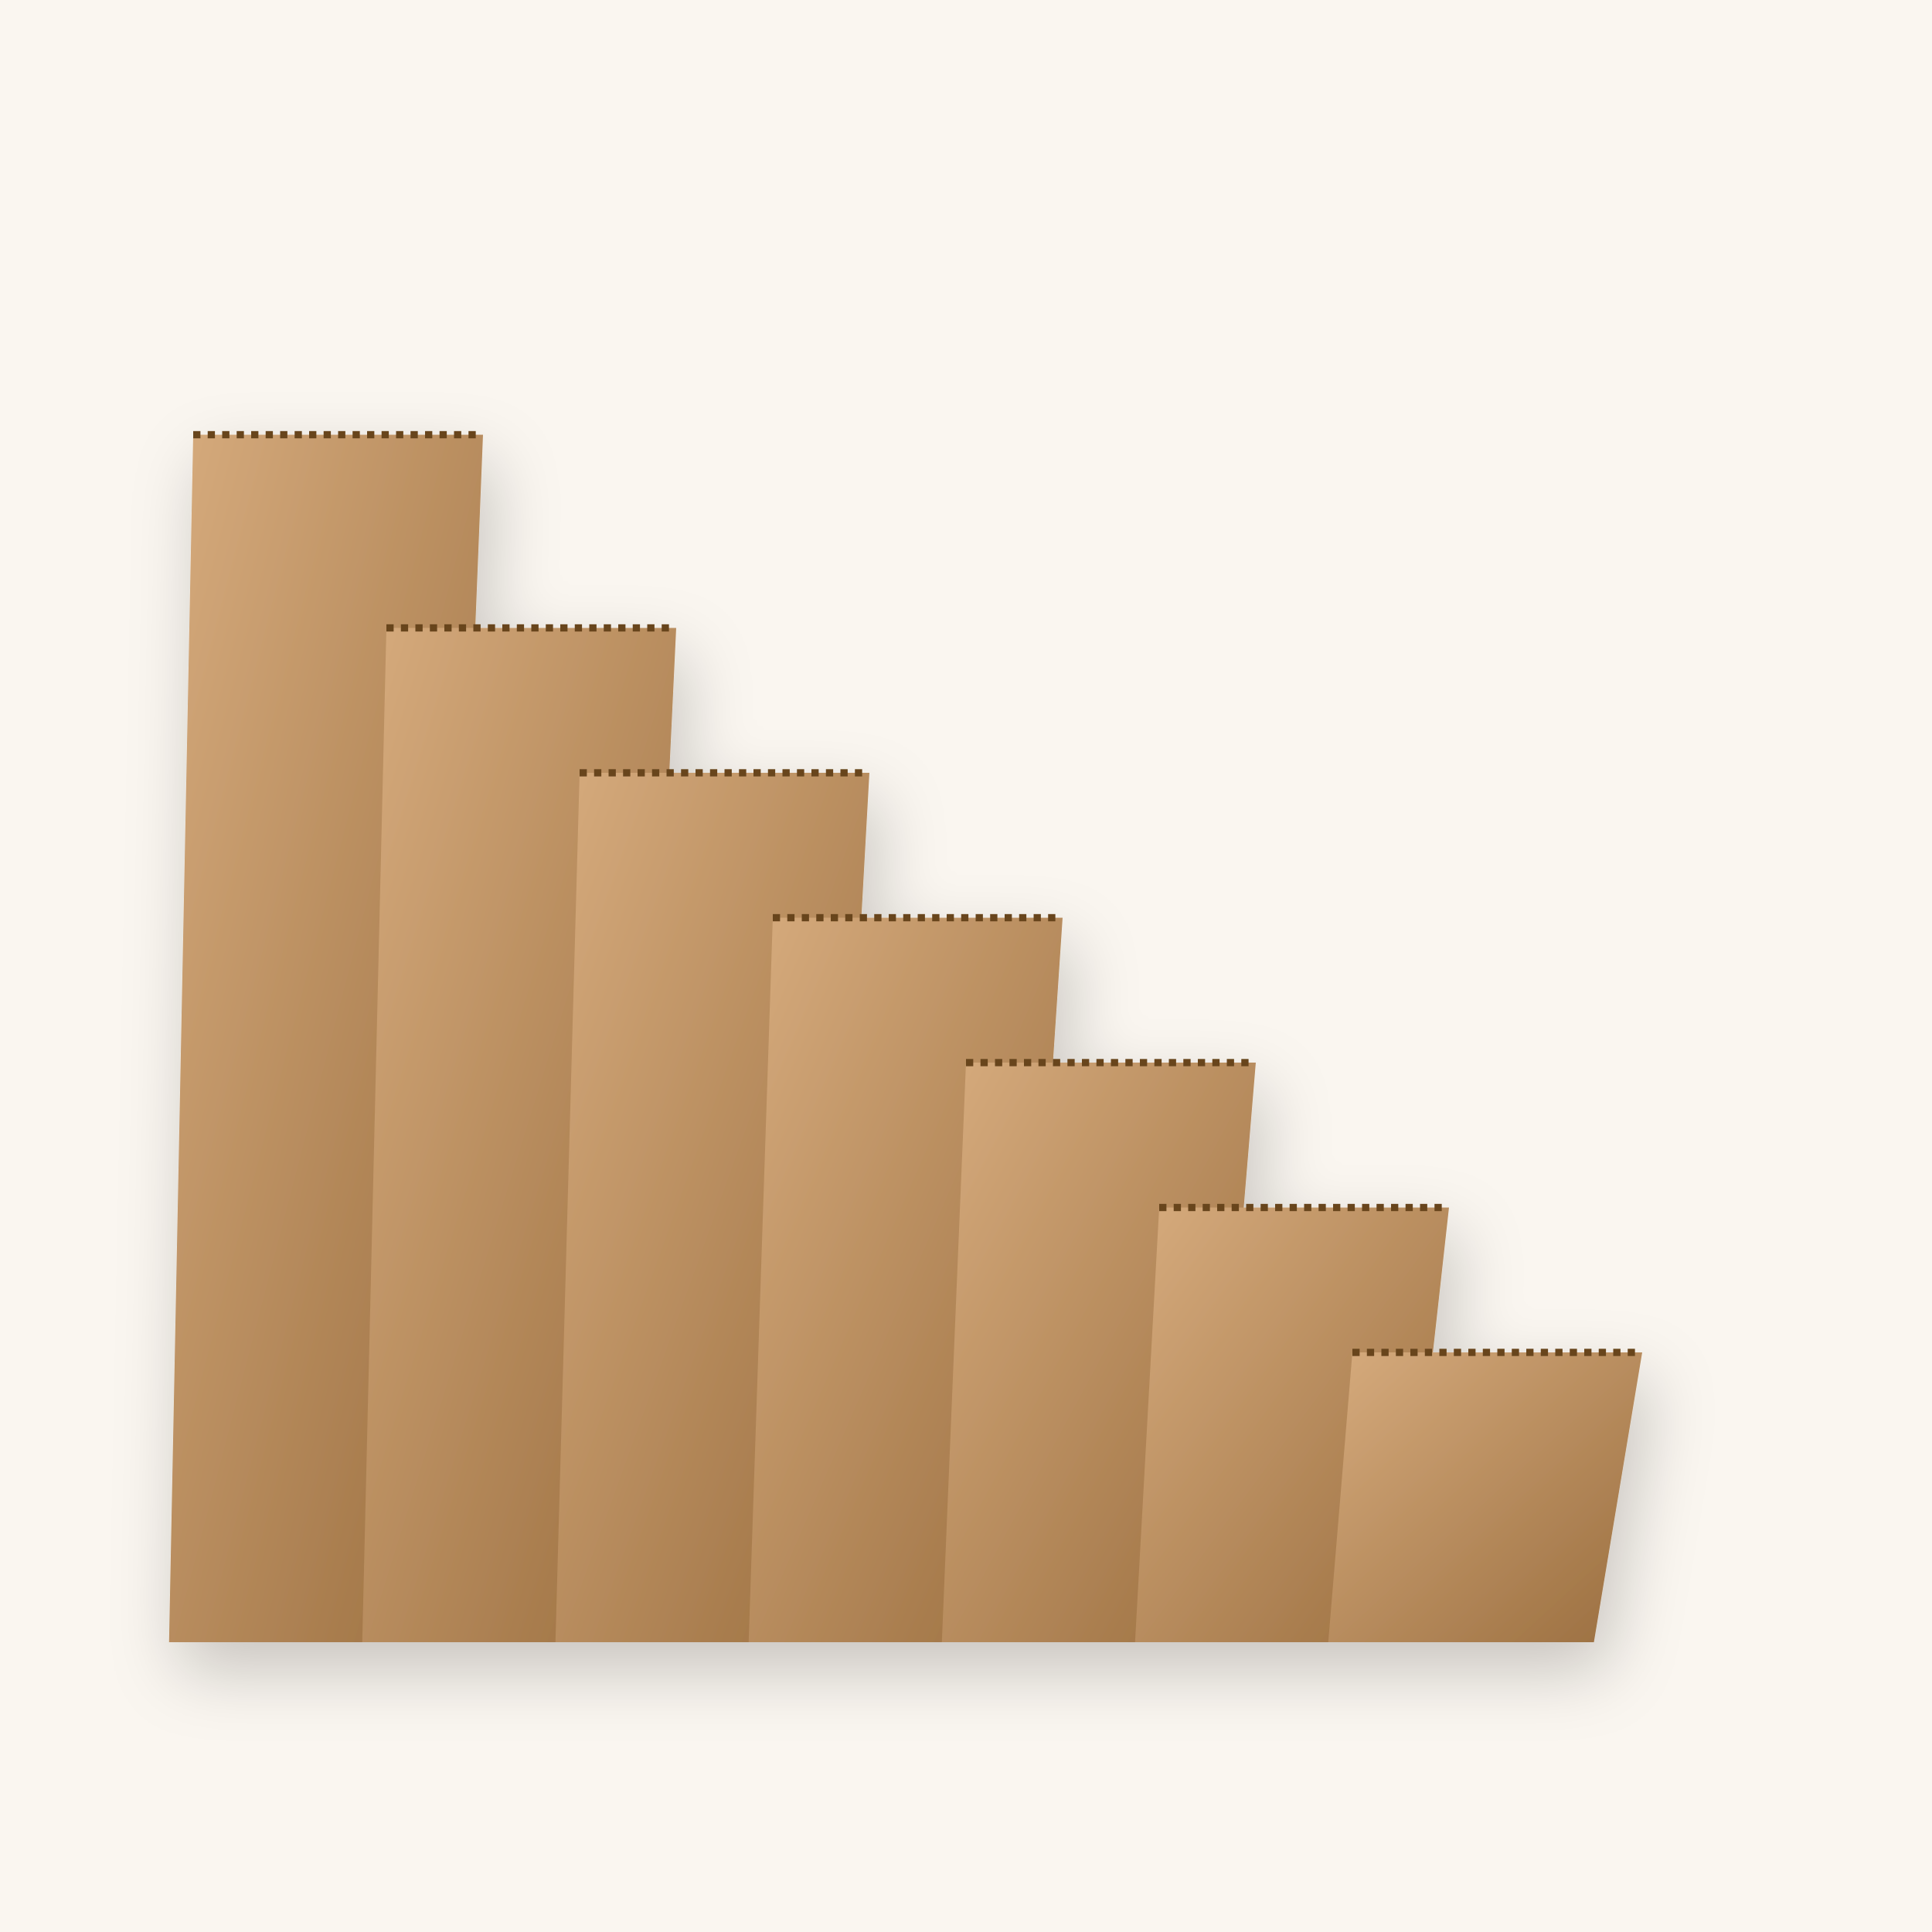
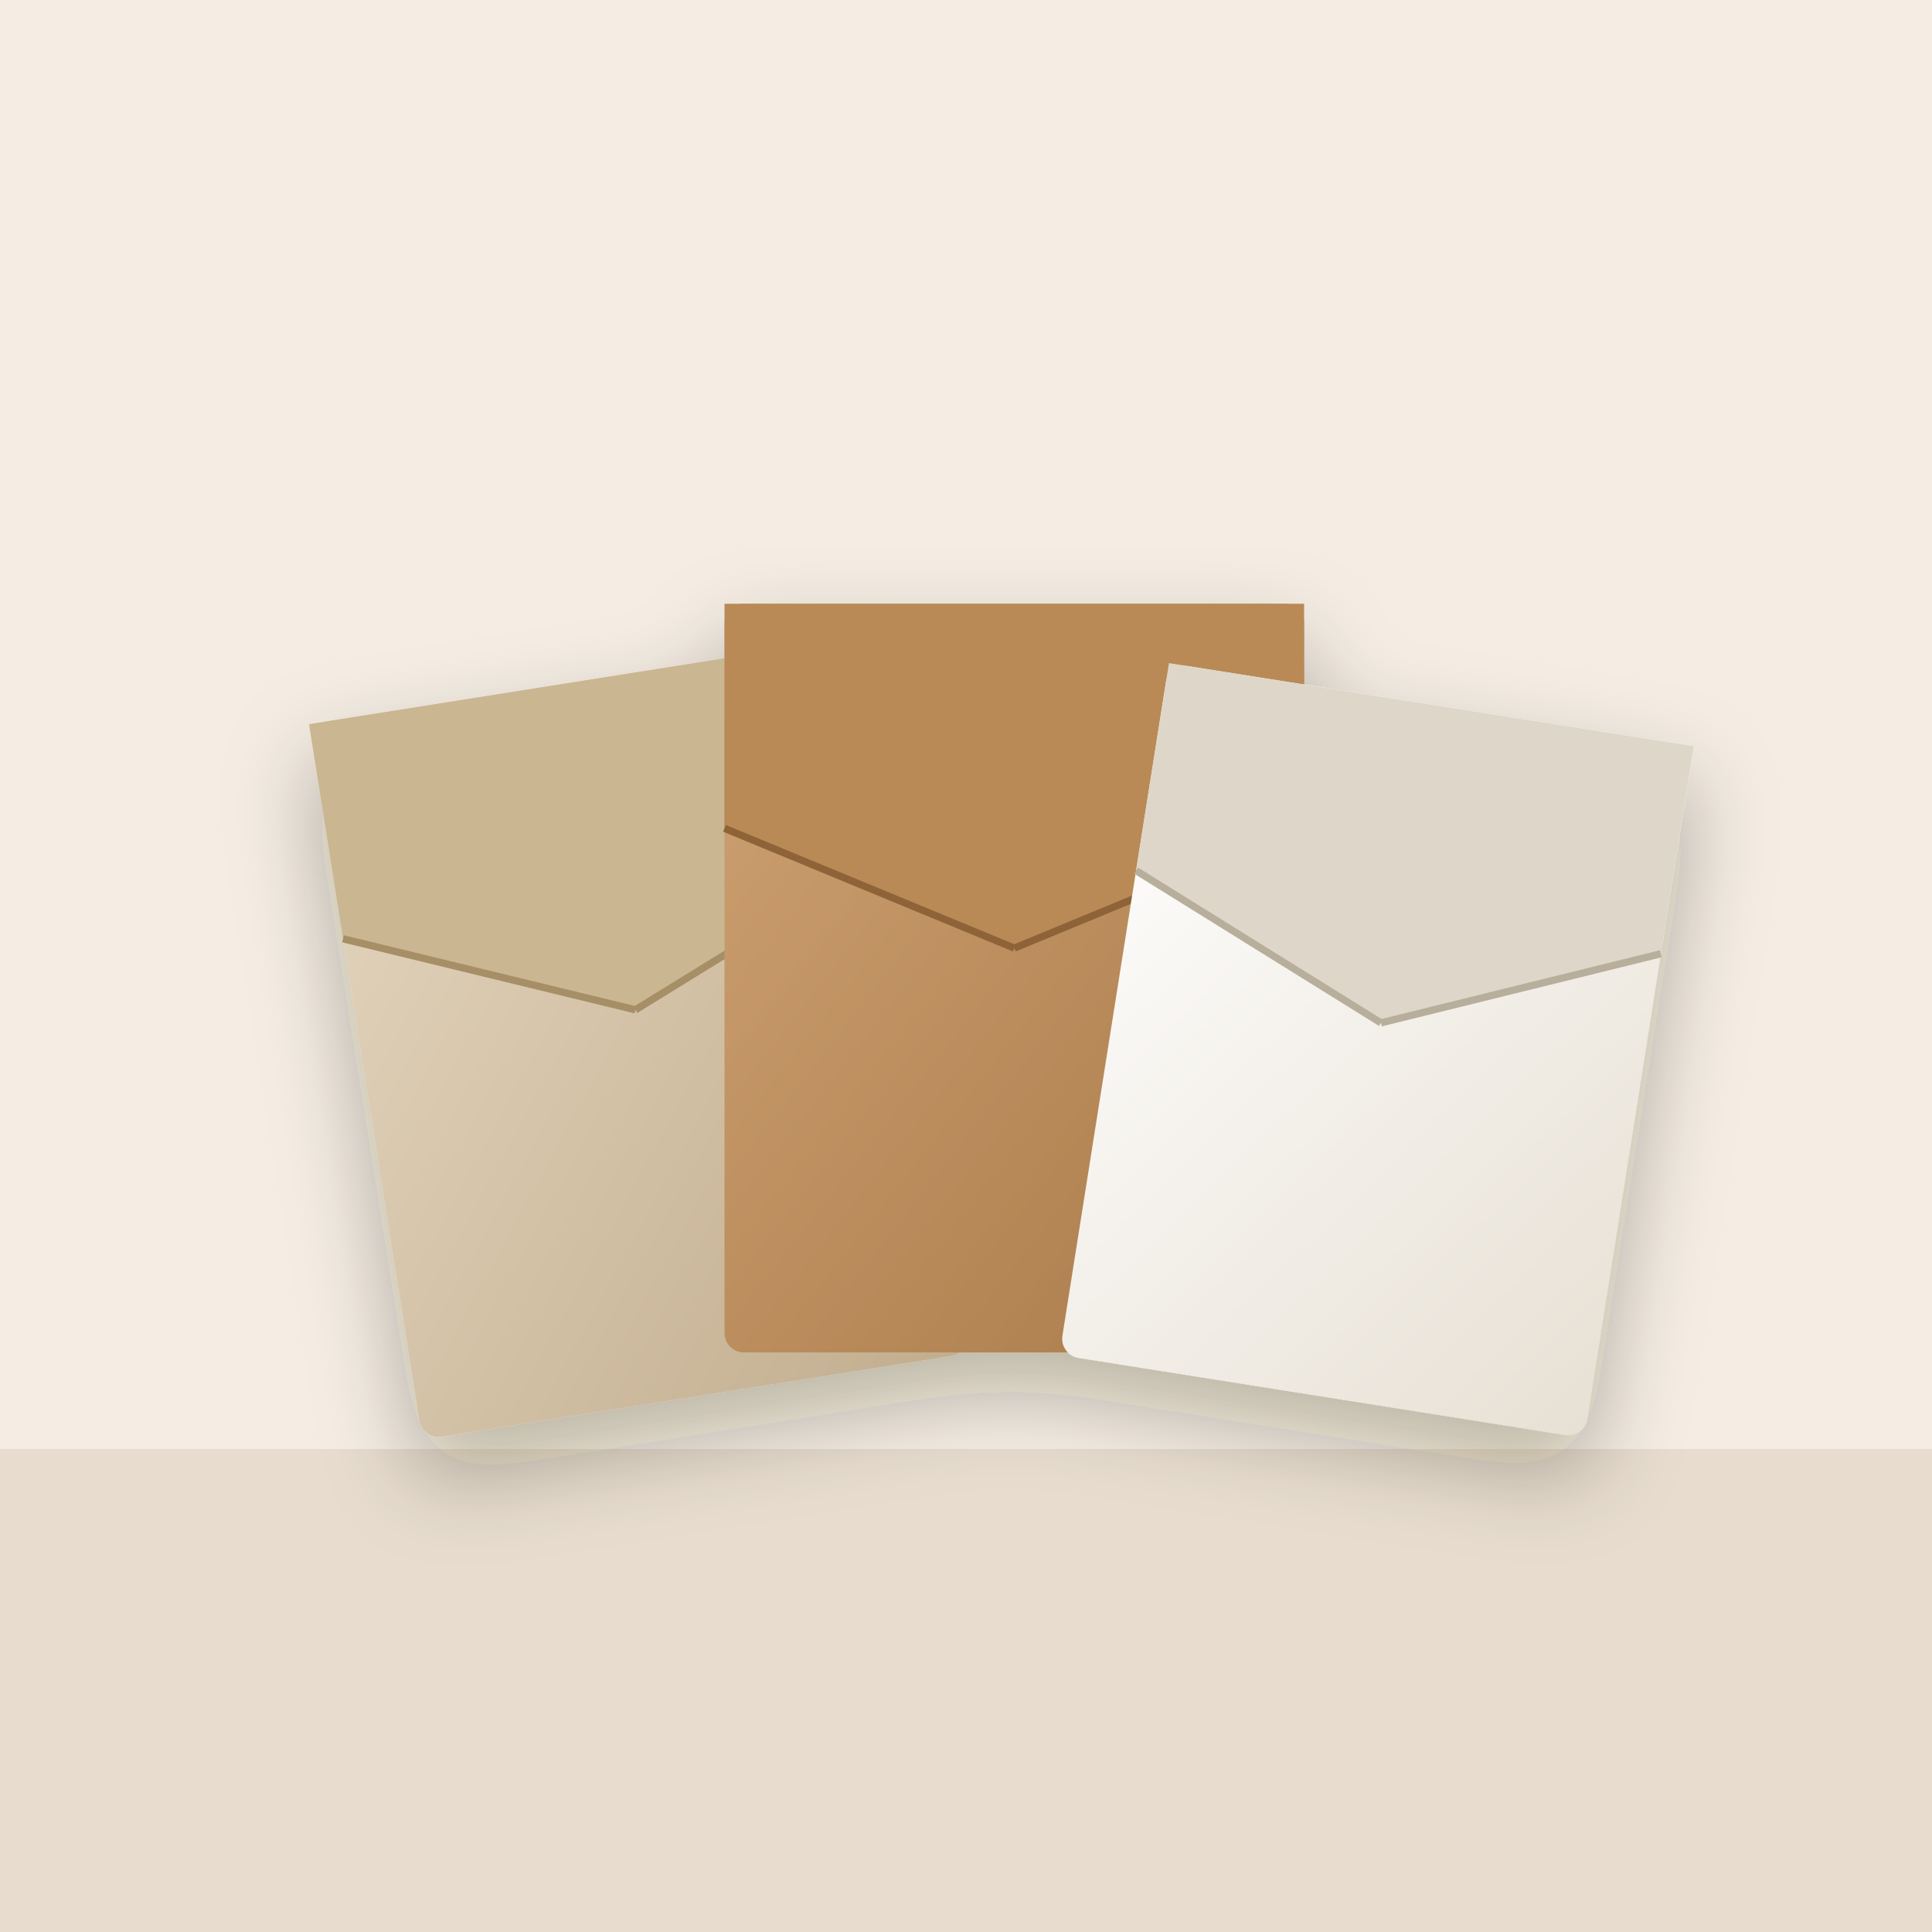
<svg xmlns="http://www.w3.org/2000/svg" viewBox="0 0 800 800" width="100%" height="100%">
  <defs>
-     <linearGradient id="pouchGrad" x1="0%" y1="0%" x2="100%" y2="100%">
-       <stop offset="0%" stop-color="#d6ab7d" />
-       <stop offset="100%" stop-color="#9a6e3f" />
+     <linearGradient id="enA" x1="0%" y1="0%" x2="100%" y2="100%">
+       <stop offset="0%" stop-color="#cfa274" />
+       <stop offset="100%" stop-color="#a97a48" />
    </linearGradient>
-     <filter id="pouchShadow" x="-10%" y="-10%" width="120%" height="120%">
-       <feDropShadow dx="4" dy="12" stdDeviation="14" flood-color="#000" flood-opacity="0.2" />
+     <linearGradient id="enB" x1="0%" y1="0%" x2="100%" y2="100%">
+       <stop offset="0%" stop-color="#ffffff" />
+       <stop offset="100%" stop-color="#e7e0d4" />
+     </linearGradient>
+     <linearGradient id="enC" x1="0%" y1="0%" x2="100%" y2="100%">
+       <stop offset="0%" stop-color="#e4d6bf" />
+       <stop offset="100%" stop-color="#c2ad8e" />
+     </linearGradient>
+     <filter id="soft" x="-15%" y="-15%" width="130%" height="130%">
+       <feDropShadow dx="0" dy="16" stdDeviation="18" flood-color="#2a1a0c" flood-opacity="0.28" />
    </filter>
  </defs>
-   <rect width="800" height="800" fill="#faf6f0" />
-   <g filter="url(#pouchShadow)">
-     <polygon points="80,180 200,180 180,680 70,680" fill="url(#pouchGrad)" />
-     <line x1="80" y1="180" x2="200" y2="180" stroke="#68451f" stroke-width="3" stroke-dasharray="3,3" />
-     <polygon points="160,260 280,260 260,680 150,680" fill="url(#pouchGrad)" />
-     <line x1="160" y1="260" x2="280" y2="260" stroke="#68451f" stroke-width="3" stroke-dasharray="3,3" />
-     <polygon points="240,320 360,320 340,680 230,680" fill="url(#pouchGrad)" />
-     <line x1="240" y1="320" x2="360" y2="320" stroke="#68451f" stroke-width="3" stroke-dasharray="3,3" />
-     <polygon points="320,380 440,380 420,680 310,680" fill="url(#pouchGrad)" />
-     <line x1="320" y1="380" x2="440" y2="380" stroke="#68451f" stroke-width="3" stroke-dasharray="3,3" />
-     <polygon points="400,440 520,440 500,680 390,680" fill="url(#pouchGrad)" />
-     <line x1="400" y1="440" x2="520" y2="440" stroke="#68451f" stroke-width="3" stroke-dasharray="3,3" />
-     <polygon points="480,500 600,500 580,680 470,680" fill="url(#pouchGrad)" />
-     <line x1="480" y1="500" x2="600" y2="500" stroke="#68451f" stroke-width="3" stroke-dasharray="3,3" />
-     <polygon points="560,560 680,560 660,680 550,680" fill="url(#pouchGrad)" />
-     <line x1="560" y1="560" x2="680" y2="560" stroke="#68451f" stroke-width="3" stroke-dasharray="3,3" />
+   <rect width="800" height="800" fill="#f5ede3" />
+   <rect y="600" width="800" height="200" fill="#e7dccd" />
+   <g filter="url(#soft)">
+     <g transform="rotate(-9 265 430)">
+       <rect x="150" y="280" width="230" height="300" rx="8" fill="url(#enC)" />
+       <path d="M 150 280 L 380 280 L 380 370 L 265 418 L 150 370 Z" fill="#cbb692" />
+       <line x1="150" y1="370" x2="265" y2="418" stroke="#a68e66" stroke-width="3" />
+       <line x1="380" y1="370" x2="265" y2="418" stroke="#a68e66" stroke-width="3" />
+     </g>
+     <g>
+       <rect x="300" y="250" width="240" height="310" rx="8" fill="url(#enA)" />
+       <path d="M 300 250 L 540 250 L 540 343 L 420 392.6 L 300 343 Z" fill="#b98a56" />
+       <line x1="300" y1="343" x2="420" y2="392.6" stroke="#8f6437" stroke-width="3" />
+       <line x1="540" y1="343" x2="420" y2="392.6" stroke="#8f6437" stroke-width="3" />
+     </g>
+     <g transform="rotate(9 570 435)">
+       <rect x="460" y="290" width="220" height="290" rx="8" fill="url(#enB)" />
+       <path d="M 460 290 L 680 290 L 680 377 L 570 423.4 L 460 377 Z" fill="#ded6c8" />
+       <line x1="460" y1="377" x2="570" y2="423.4" stroke="#b8ae9c" stroke-width="3" />
+       <line x1="680" y1="377" x2="570" y2="423.4" stroke="#b8ae9c" stroke-width="3" />
+     </g>
  </g>
</svg>
